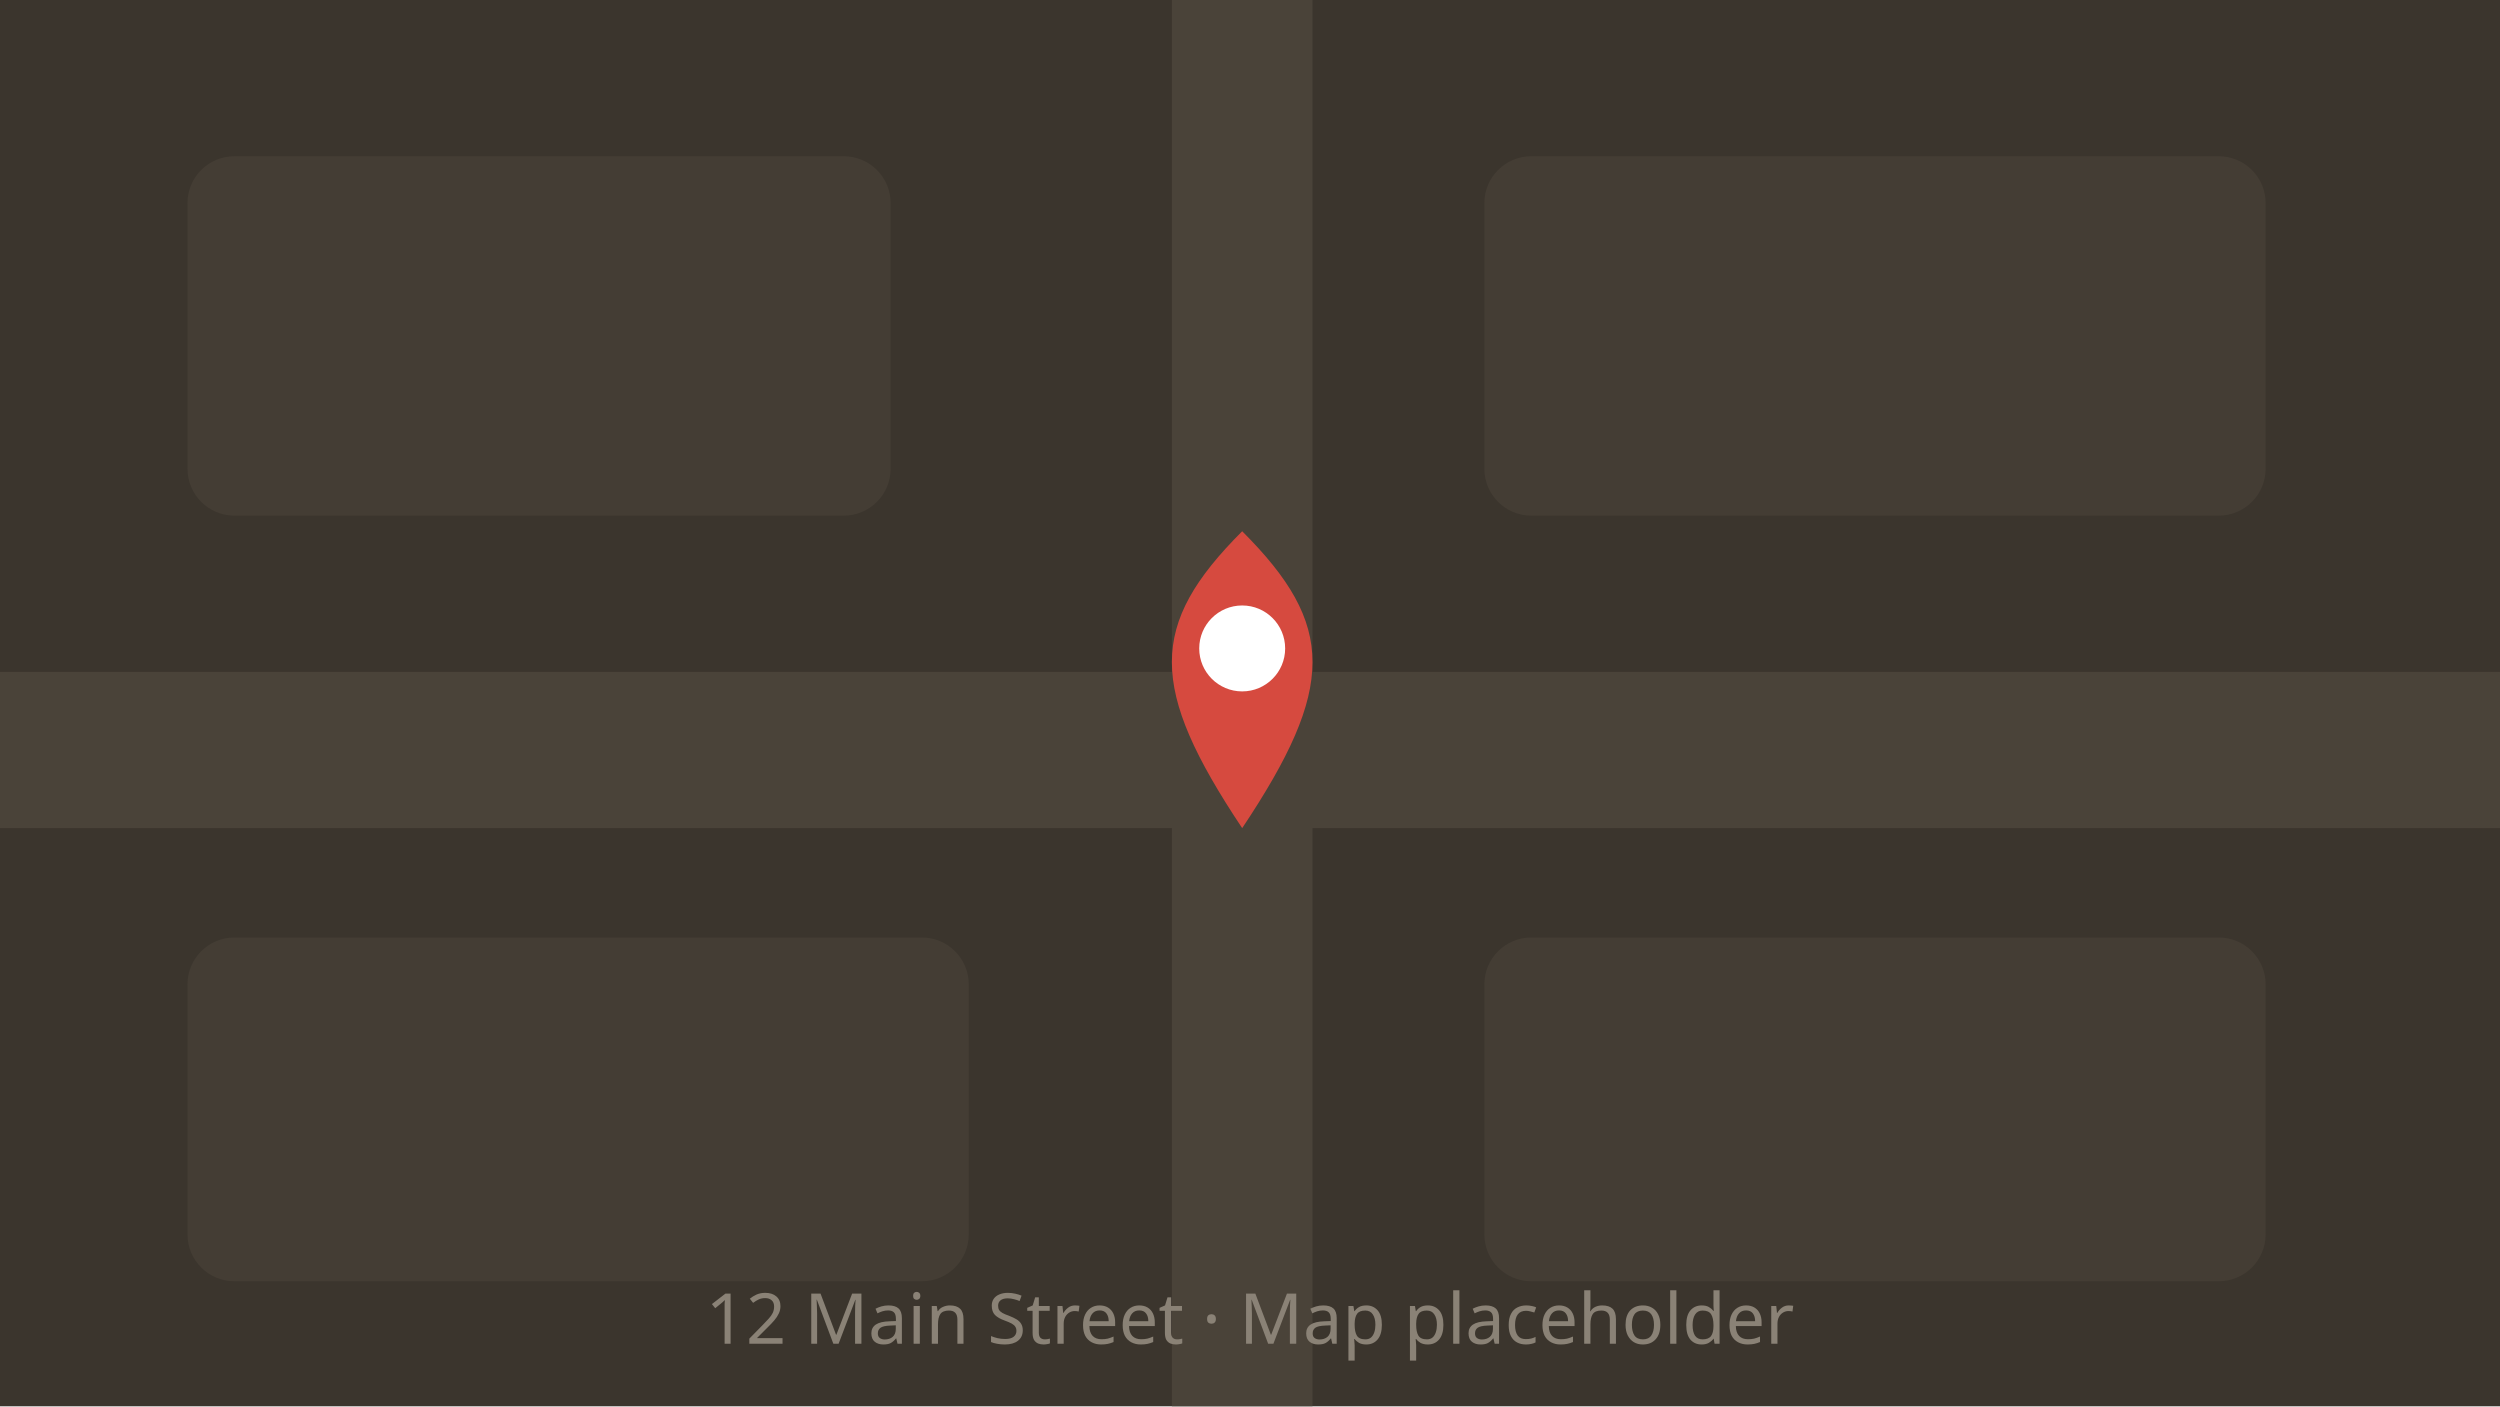
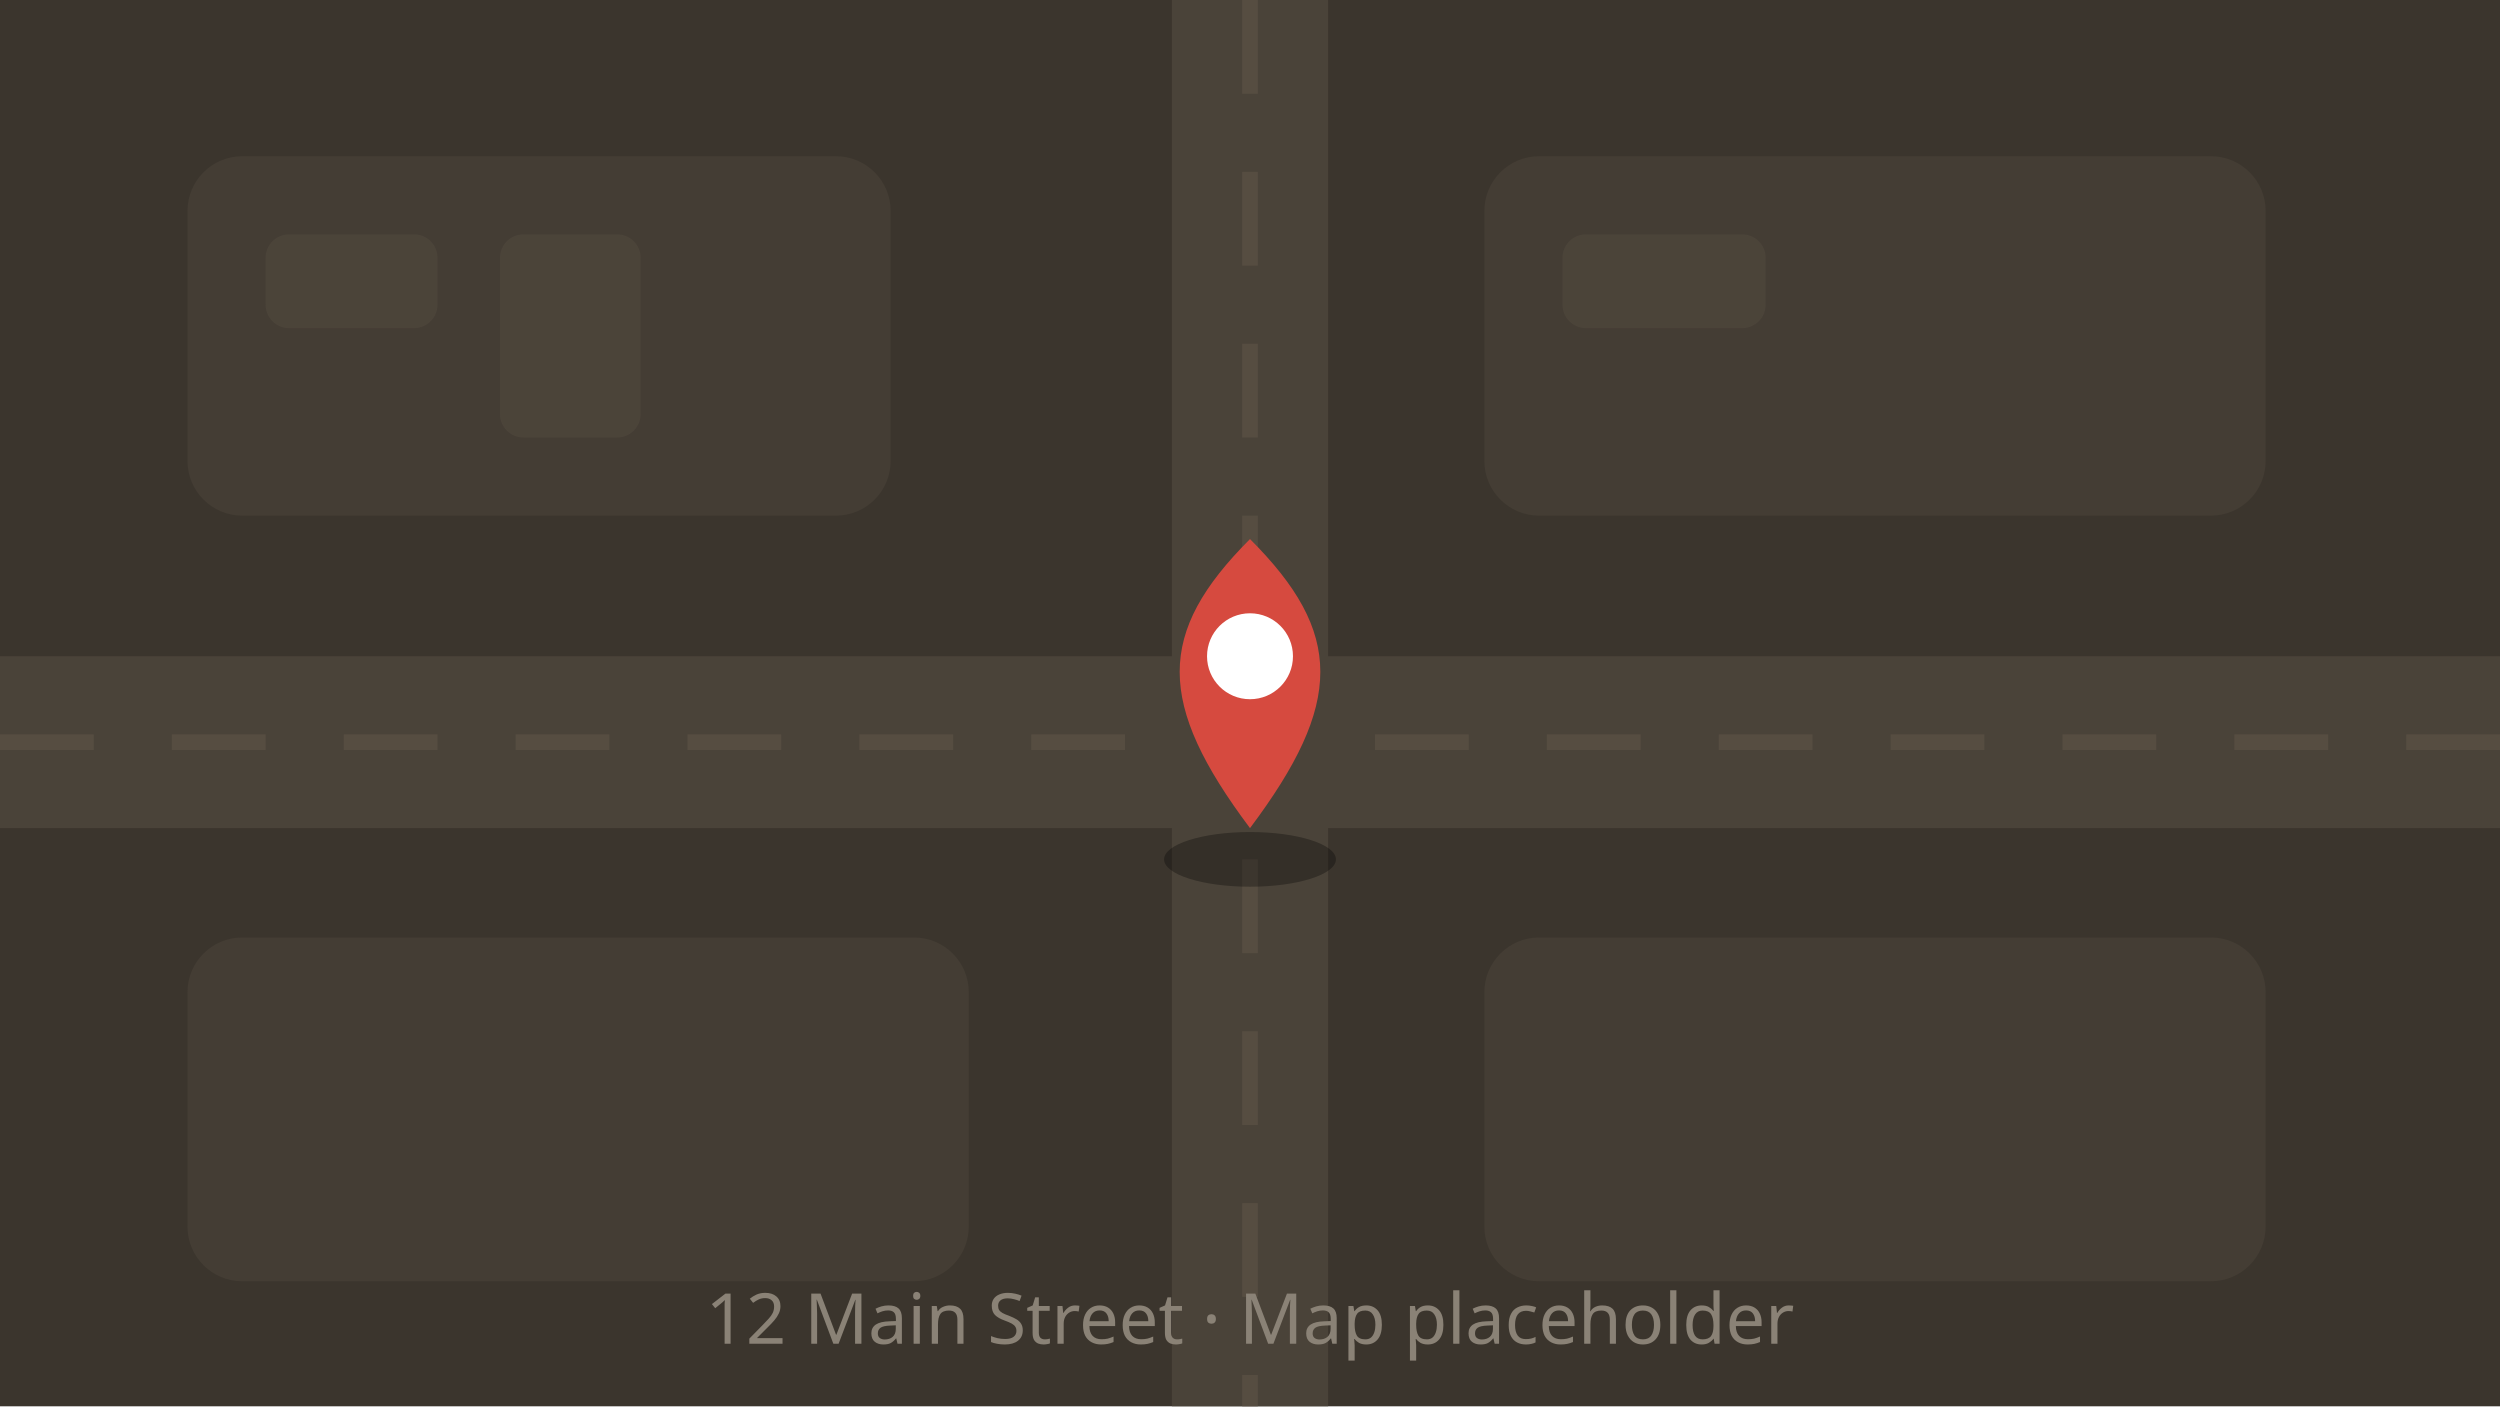
- <svg xmlns="http://www.w3.org/2000/svg" viewBox="0 0 320 180" role="img" aria-label="Stylized map placeholder">
+ <svg xmlns="http://www.w3.org/2000/svg" viewBox="0 0 320 180" role="img" aria-label="Stylized map placeholder showing 12 Main Street.">
  <rect width="320" height="180" fill="#3b352d" />
-   <rect x="0" y="86" width="320" height="20" fill="#4a4339" />
-   <rect x="150" y="0" width="18" height="180" fill="#4a4339" />
-   <rect x="24" y="20" width="90" height="46" rx="6" fill="#443d34" />
-   <rect x="190" y="20" width="100" height="46" rx="6" fill="#443d34" />
-   <rect x="24" y="120" width="100" height="44" rx="6" fill="#443d34" />
-   <rect x="190" y="120" width="100" height="44" rx="6" fill="#443d34" />
-   <g transform="translate(159,84)">
-     <path d="M0 22 C-12 4 -12 -4 0 -16 C12 -4 12 4 0 22 Z" fill="#D64A3F" />
-     <circle cx="0" cy="-1" r="5.5" fill="#fff" />
+   <rect x="0" y="84" width="320" height="22" fill="#4a4339" />
+   <rect x="150" y="0" width="20" height="180" fill="#4a4339" />
+   <line x1="0" y1="95" x2="320" y2="95" stroke="#564d41" stroke-width="2" stroke-dasharray="12 10" />
+   <line x1="160" y1="0" x2="160" y2="180" stroke="#564d41" stroke-width="2" stroke-dasharray="12 10" />
+   <g fill="#443d34">
+     <rect x="24" y="20" width="90" height="46" rx="7" />
+     <rect x="190" y="20" width="100" height="46" rx="7" />
+     <rect x="24" y="120" width="100" height="44" rx="7" />
+     <rect x="190" y="120" width="100" height="44" rx="7" />
+   </g>
+   <g fill="#4f473c" opacity="0.7">
+     <rect x="34" y="30" width="22" height="12" rx="3" />
+     <rect x="64" y="30" width="18" height="26" rx="3" />
+     <rect x="200" y="30" width="26" height="12" rx="3" />
+   </g>
+   <g transform="translate(160,86)">
+     <ellipse cx="0" cy="24" rx="11" ry="3.5" fill="#000" opacity="0.3" />
+     <path d="M0 20 C-12 4 -12 -5 0 -17 C12 -5 12 4 0 20 Z" fill="#D64A3F" />
+     <circle cx="0" cy="-2" r="5.5" fill="#fff" />
  </g>
  <text x="160" y="172" font-family="Poppins, sans-serif" font-size="9" fill="#8a8276" text-anchor="middle">12 Main Street · Map placeholder</text>
</svg>
